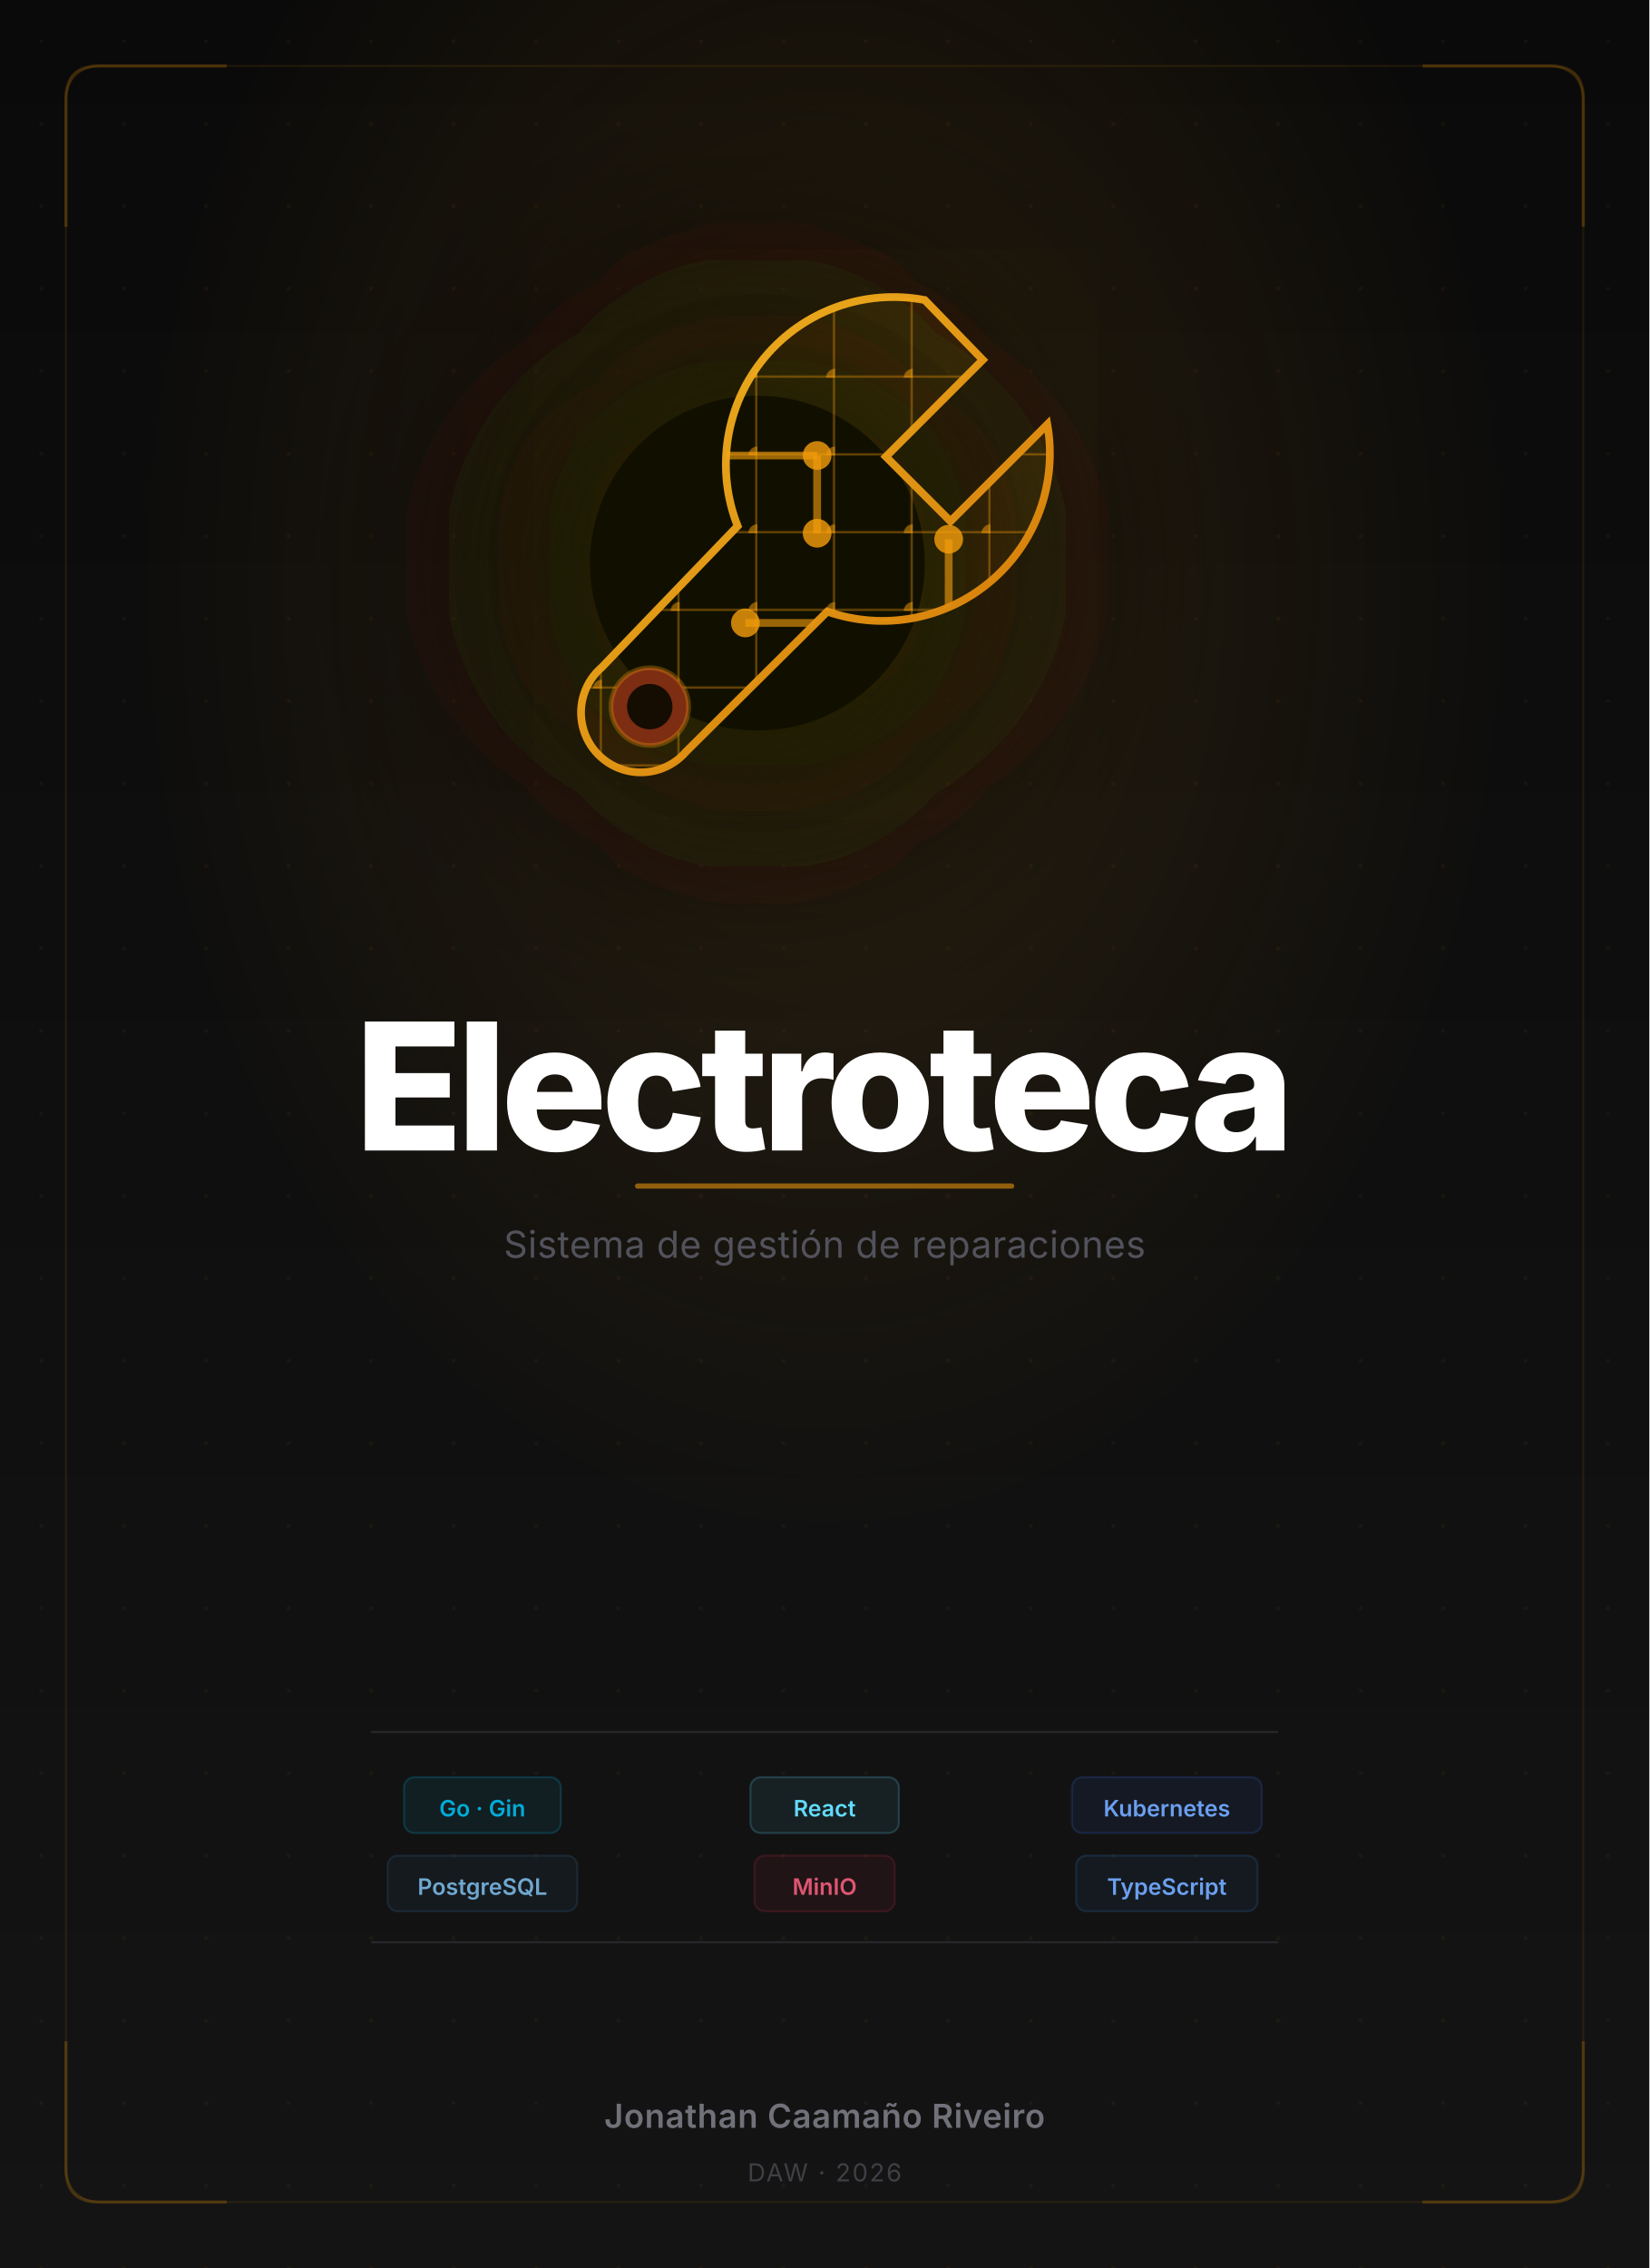
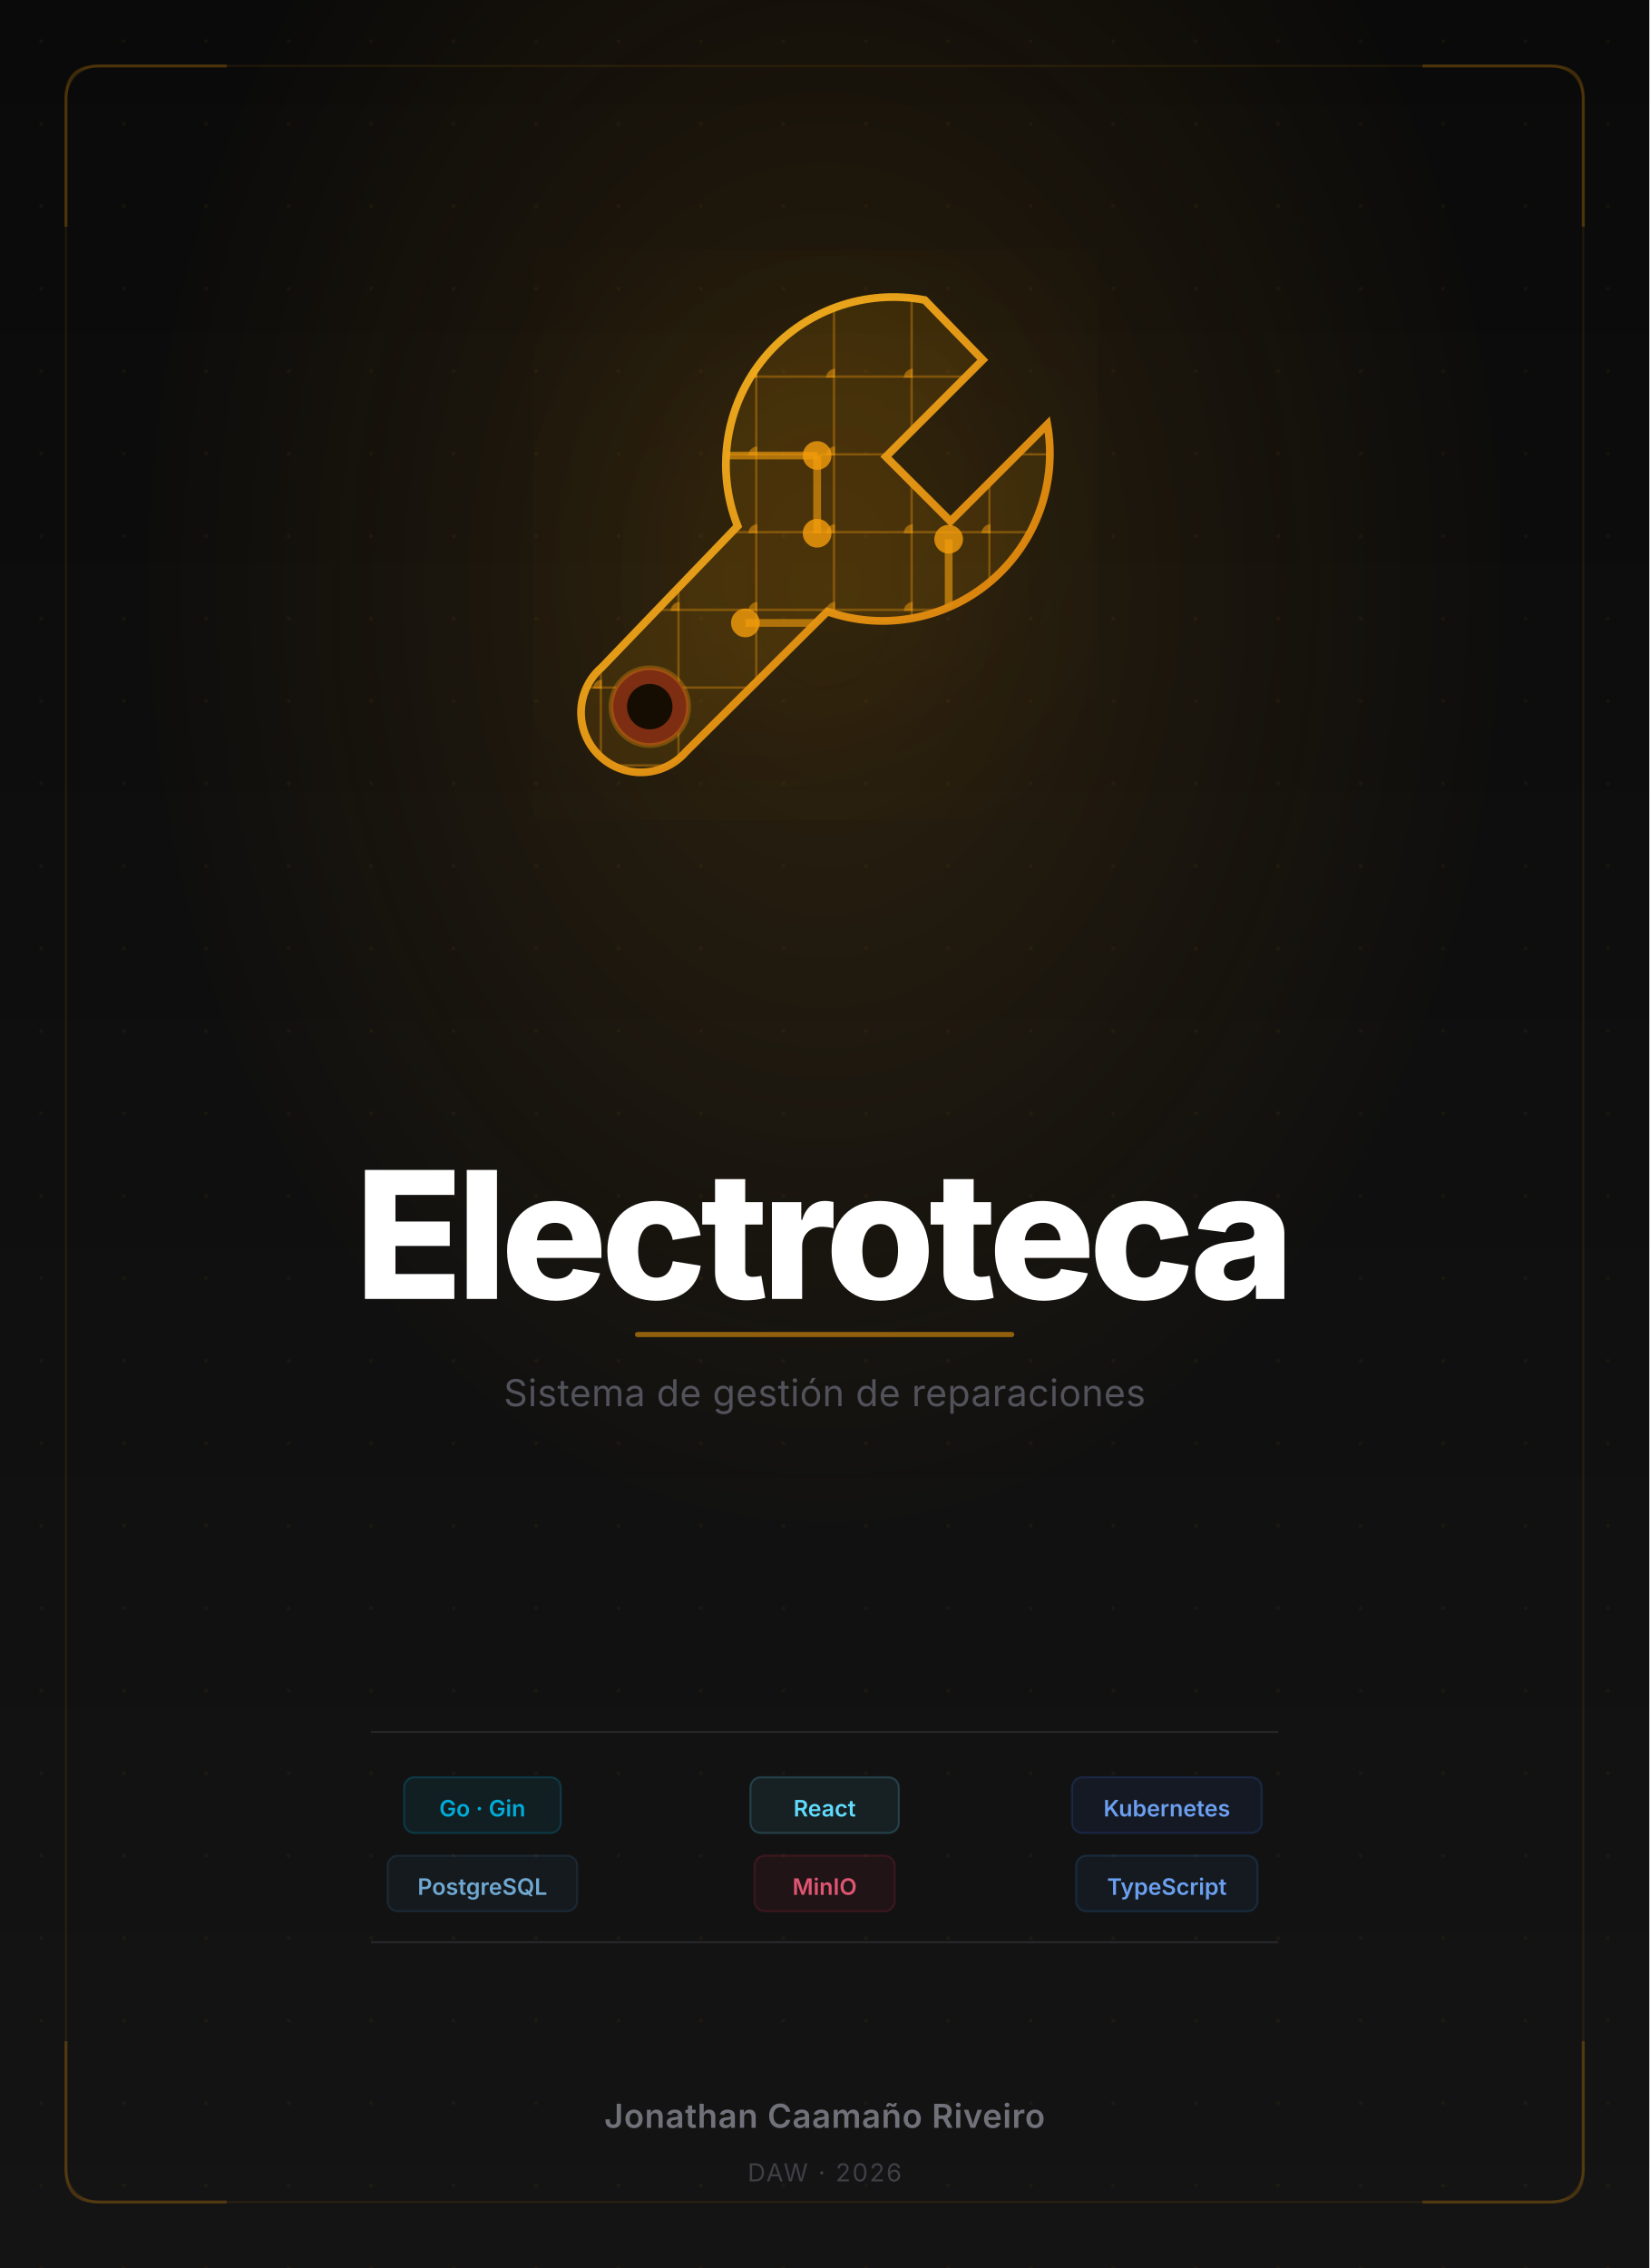
<svg xmlns="http://www.w3.org/2000/svg" viewBox="0 0 800 1100" fill="none">
  <defs>
    <linearGradient id="bg-grad" x1="0" y1="0" x2="0" y2="1">
      <stop offset="0%" stop-color="#0a0a0a" />
      <stop offset="100%" stop-color="#141414" />
    </linearGradient>
    <radialGradient id="amber-glow" cx="50%" cy="26%" r="42%">
      <stop offset="0%" stop-color="#f59e0b" stop-opacity="0.13" />
      <stop offset="100%" stop-color="#f59e0b" stop-opacity="0" />
    </radialGradient>
    <linearGradient id="wrench-stroke" x1="0" y1="0" x2="1" y2="1">
      <stop offset="0%" stop-color="#fbbf24" />
      <stop offset="100%" stop-color="#d97706" />
    </linearGradient>
    <filter id="logo-glow">
      <feGaussianBlur in="SourceGraphic" stdDeviation="26" result="blur" />
      <feMerge>
        <feMergeNode in="blur" />
        <feMergeNode in="SourceGraphic" />
      </feMerge>
    </filter>
    <filter id="circle-bg" x="-60%" y="-60%" width="220%" height="220%">
      <feGaussianBlur in="SourceGraphic" stdDeviation="18" />
    </filter>
    <pattern id="pcb-grid" x="-26" y="-44" width="13" height="13" patternUnits="userSpaceOnUse">
      <line x1="0" y1="13" x2="13" y2="13" stroke="#f59e0b" stroke-width="0.75" opacity="0.35" />
      <line x1="13" y1="0" x2="13" y2="13" stroke="#f59e0b" stroke-width="0.75" opacity="0.35" />
      <circle cx="13" cy="13" r="1.5" fill="#f59e0b" opacity="0.50" />
    </pattern>
    <clipPath id="wrench-clip">
      <path d="M28 -44a28 28 0 0 0-31.3 37.8L-26 17.4a10 10 0 1 0 14.1 14.1                L11.7 8.1A28 28 0 0 0 48.5 -23.2l-16.2 16.2-10.8-10.8 16.2-16.2z" />
    </clipPath>
  </defs>
  <rect width="800" height="1100" fill="url(#bg-grad)" />
  <rect width="800" height="1100" fill="url(#amber-glow)" />
  <pattern id="dots" x="0" y="0" width="40" height="40" patternUnits="userSpaceOnUse">
    <circle cx="20" cy="20" r="1" fill="#f59e0b" opacity="0.05" />
  </pattern>
  <rect width="800" height="1100" fill="url(#dots)" />
  <rect x="32" y="32" width="736" height="1036" rx="16" stroke="#f59e0b" stroke-width="1" stroke-opacity="0.09" fill="none" />
  <g transform="translate(400,255) scale(2.9) translate(-11.25,6.25)">
    <path d="M28 -44a28 28 0 0 0-31.3 37.8L-26 17.4a10 10 0 1 0 14.1 14.1              L11.7 8.1A28 28 0 0 0 48.5 -23.2l-16.2 16.2-10.8-10.8 16.2-16.2z" fill="#f59e0b" fill-opacity="0.12" filter="url(#logo-glow)" />
-     <circle cx="0" cy="0" r="44" fill="#1c1600" filter="url(#circle-bg)" />
-     <circle cx="0" cy="0" r="28" fill="#111000" />
    <g clip-path="url(#wrench-clip)">
      <rect x="-30" y="-50" width="85" height="90" fill="url(#pcb-grid)" />
      <line x1="-26" y1="-18" x2="10" y2="-18" stroke="#f59e0b" stroke-width="1.3" opacity="0.6" />
      <line x1="10" y1="-18" x2="10" y2="-5" stroke="#f59e0b" stroke-width="1.3" opacity="0.6" />
      <circle cx="10" cy="-18" r="2.4" fill="#f59e0b" opacity="0.8" />
      <circle cx="10" cy="-5" r="2.4" fill="#f59e0b" opacity="0.8" />
      <line x1="-2" y1="10" x2="32" y2="10" stroke="#f59e0b" stroke-width="1.3" opacity="0.6" />
      <line x1="32" y1="10" x2="32" y2="-4" stroke="#f59e0b" stroke-width="1.3" opacity="0.6" />
      <circle cx="-2" cy="10" r="2.4" fill="#f59e0b" opacity="0.8" />
      <circle cx="32" cy="10" r="2.4" fill="#f59e0b" opacity="0.8" />
      <circle cx="32" cy="-4" r="2.4" fill="#f59e0b" opacity="0.8" />
    </g>
    <path d="M28 -44a28 28 0 0 0-31.3 37.8L-26 17.4a10 10 0 1 0 14.1 14.1              L11.7 8.1A28 28 0 0 0 48.5 -23.2l-16.2 16.2-10.8-10.8 16.2-16.2z" fill="none" stroke="url(#wrench-stroke)" stroke-width="1.3" stroke-opacity="0.95" />
    <circle cx="-18" cy="24" r="6.5" fill="#7c2d12" />
    <circle cx="-18" cy="24" r="3.8" fill="#0a0900" opacity="0.9" />
    <circle cx="-18" cy="24" r="6.5" fill="none" stroke="#f59e0b" stroke-width="0.8" stroke-opacity="0.30" />
  </g>
-   <text x="400" y="558" font-family="Inter, -apple-system, BlinkMacSystemFont, sans-serif" font-size="86" font-weight="800" fill="white" text-anchor="middle" letter-spacing="-3">Electroteca</text>
-   <rect x="308" y="574" width="184" height="2.5" rx="1.25" fill="#f59e0b" opacity="0.55" />
-   <text x="400" y="610" font-family="Inter, -apple-system, sans-serif" font-size="18" font-weight="400" fill="#52525b" text-anchor="middle" letter-spacing="0.2">
+   <text x="400" y="630" font-family="Inter, -apple-system, BlinkMacSystemFont, sans-serif" font-size="86" font-weight="800" fill="white" text-anchor="middle" letter-spacing="-3">Electroteca</text>
+   <rect x="308" y="646" width="184" height="2.5" rx="1.25" fill="#f59e0b" opacity="0.55" />
+   <text x="400" y="682" font-family="Inter, -apple-system, sans-serif" font-size="18" font-weight="400" fill="#52525b" text-anchor="middle" letter-spacing="0.2">
    Sistema de gestión de reparaciones
  </text>
  <line x1="180" y1="840" x2="620" y2="840" stroke="#27272a" stroke-width="1" />
  <g font-family="Inter, monospace" font-size="11" font-weight="600" text-anchor="middle">
    <g transform="translate(234,876)">
      <rect x="-38" y="-14" width="76" height="27" rx="5" fill="#00ACD7" fill-opacity="0.08" stroke="#00ACD7" stroke-opacity="0.22" stroke-width="1" />
      <text y="5" fill="#00ACD7">Go · Gin</text>
    </g>
    <g transform="translate(400,876)">
      <rect x="-36" y="-14" width="72" height="27" rx="5" fill="#61DAFB" fill-opacity="0.07" stroke="#61DAFB" stroke-opacity="0.20" stroke-width="1" />
      <text y="5" fill="#61DAFB">React</text>
    </g>
    <g transform="translate(566,876)">
      <rect x="-46" y="-14" width="92" height="27" rx="5" fill="#326CE5" fill-opacity="0.08" stroke="#326CE5" stroke-opacity="0.20" stroke-width="1" />
      <text y="5" fill="#6B9FEF">Kubernetes</text>
    </g>
    <g transform="translate(234,914)">
      <rect x="-46" y="-14" width="92" height="27" rx="5" fill="#336791" fill-opacity="0.10" stroke="#336791" stroke-opacity="0.22" stroke-width="1" />
      <text y="5" fill="#6FA8D0">PostgreSQL</text>
    </g>
    <g transform="translate(400,914)">
      <rect x="-34" y="-14" width="68" height="27" rx="5" fill="#C72C48" fill-opacity="0.08" stroke="#C72C48" stroke-opacity="0.20" stroke-width="1" />
      <text y="5" fill="#E05572">MinIO</text>
    </g>
    <g transform="translate(566,914)">
      <rect x="-44" y="-14" width="88" height="27" rx="5" fill="#3178C6" fill-opacity="0.08" stroke="#3178C6" stroke-opacity="0.20" stroke-width="1" />
      <text y="5" fill="#6B9FEF">TypeScript</text>
    </g>
  </g>
  <line x1="180" y1="942" x2="620" y2="942" stroke="#27272a" stroke-width="1" />
  <text x="400" y="1032" font-family="Inter, -apple-system, sans-serif" font-size="16" font-weight="600" fill="#71717a" text-anchor="middle" letter-spacing="0.3">
    Jonathan Caamaño Riveiro
  </text>
  <text x="400" y="1058" font-family="Inter, -apple-system, sans-serif" font-size="12" font-weight="400" fill="#3f3f46" text-anchor="middle" letter-spacing="0.8">
    DAW · 2026
  </text>
  <path d="M32 110 L32 48 Q32 32 48 32 L110 32" stroke="#f59e0b" stroke-width="1.5" stroke-opacity="0.22" fill="none" />
  <path d="M768 110 L768 48 Q768 32 752 32 L690 32" stroke="#f59e0b" stroke-width="1.5" stroke-opacity="0.22" fill="none" />
  <path d="M32 990 L32 1052 Q32 1068 48 1068 L110 1068" stroke="#f59e0b" stroke-width="1.5" stroke-opacity="0.22" fill="none" />
  <path d="M768 990 L768 1052 Q768 1068 752 1068 L690 1068" stroke="#f59e0b" stroke-width="1.5" stroke-opacity="0.22" fill="none" />
</svg>
